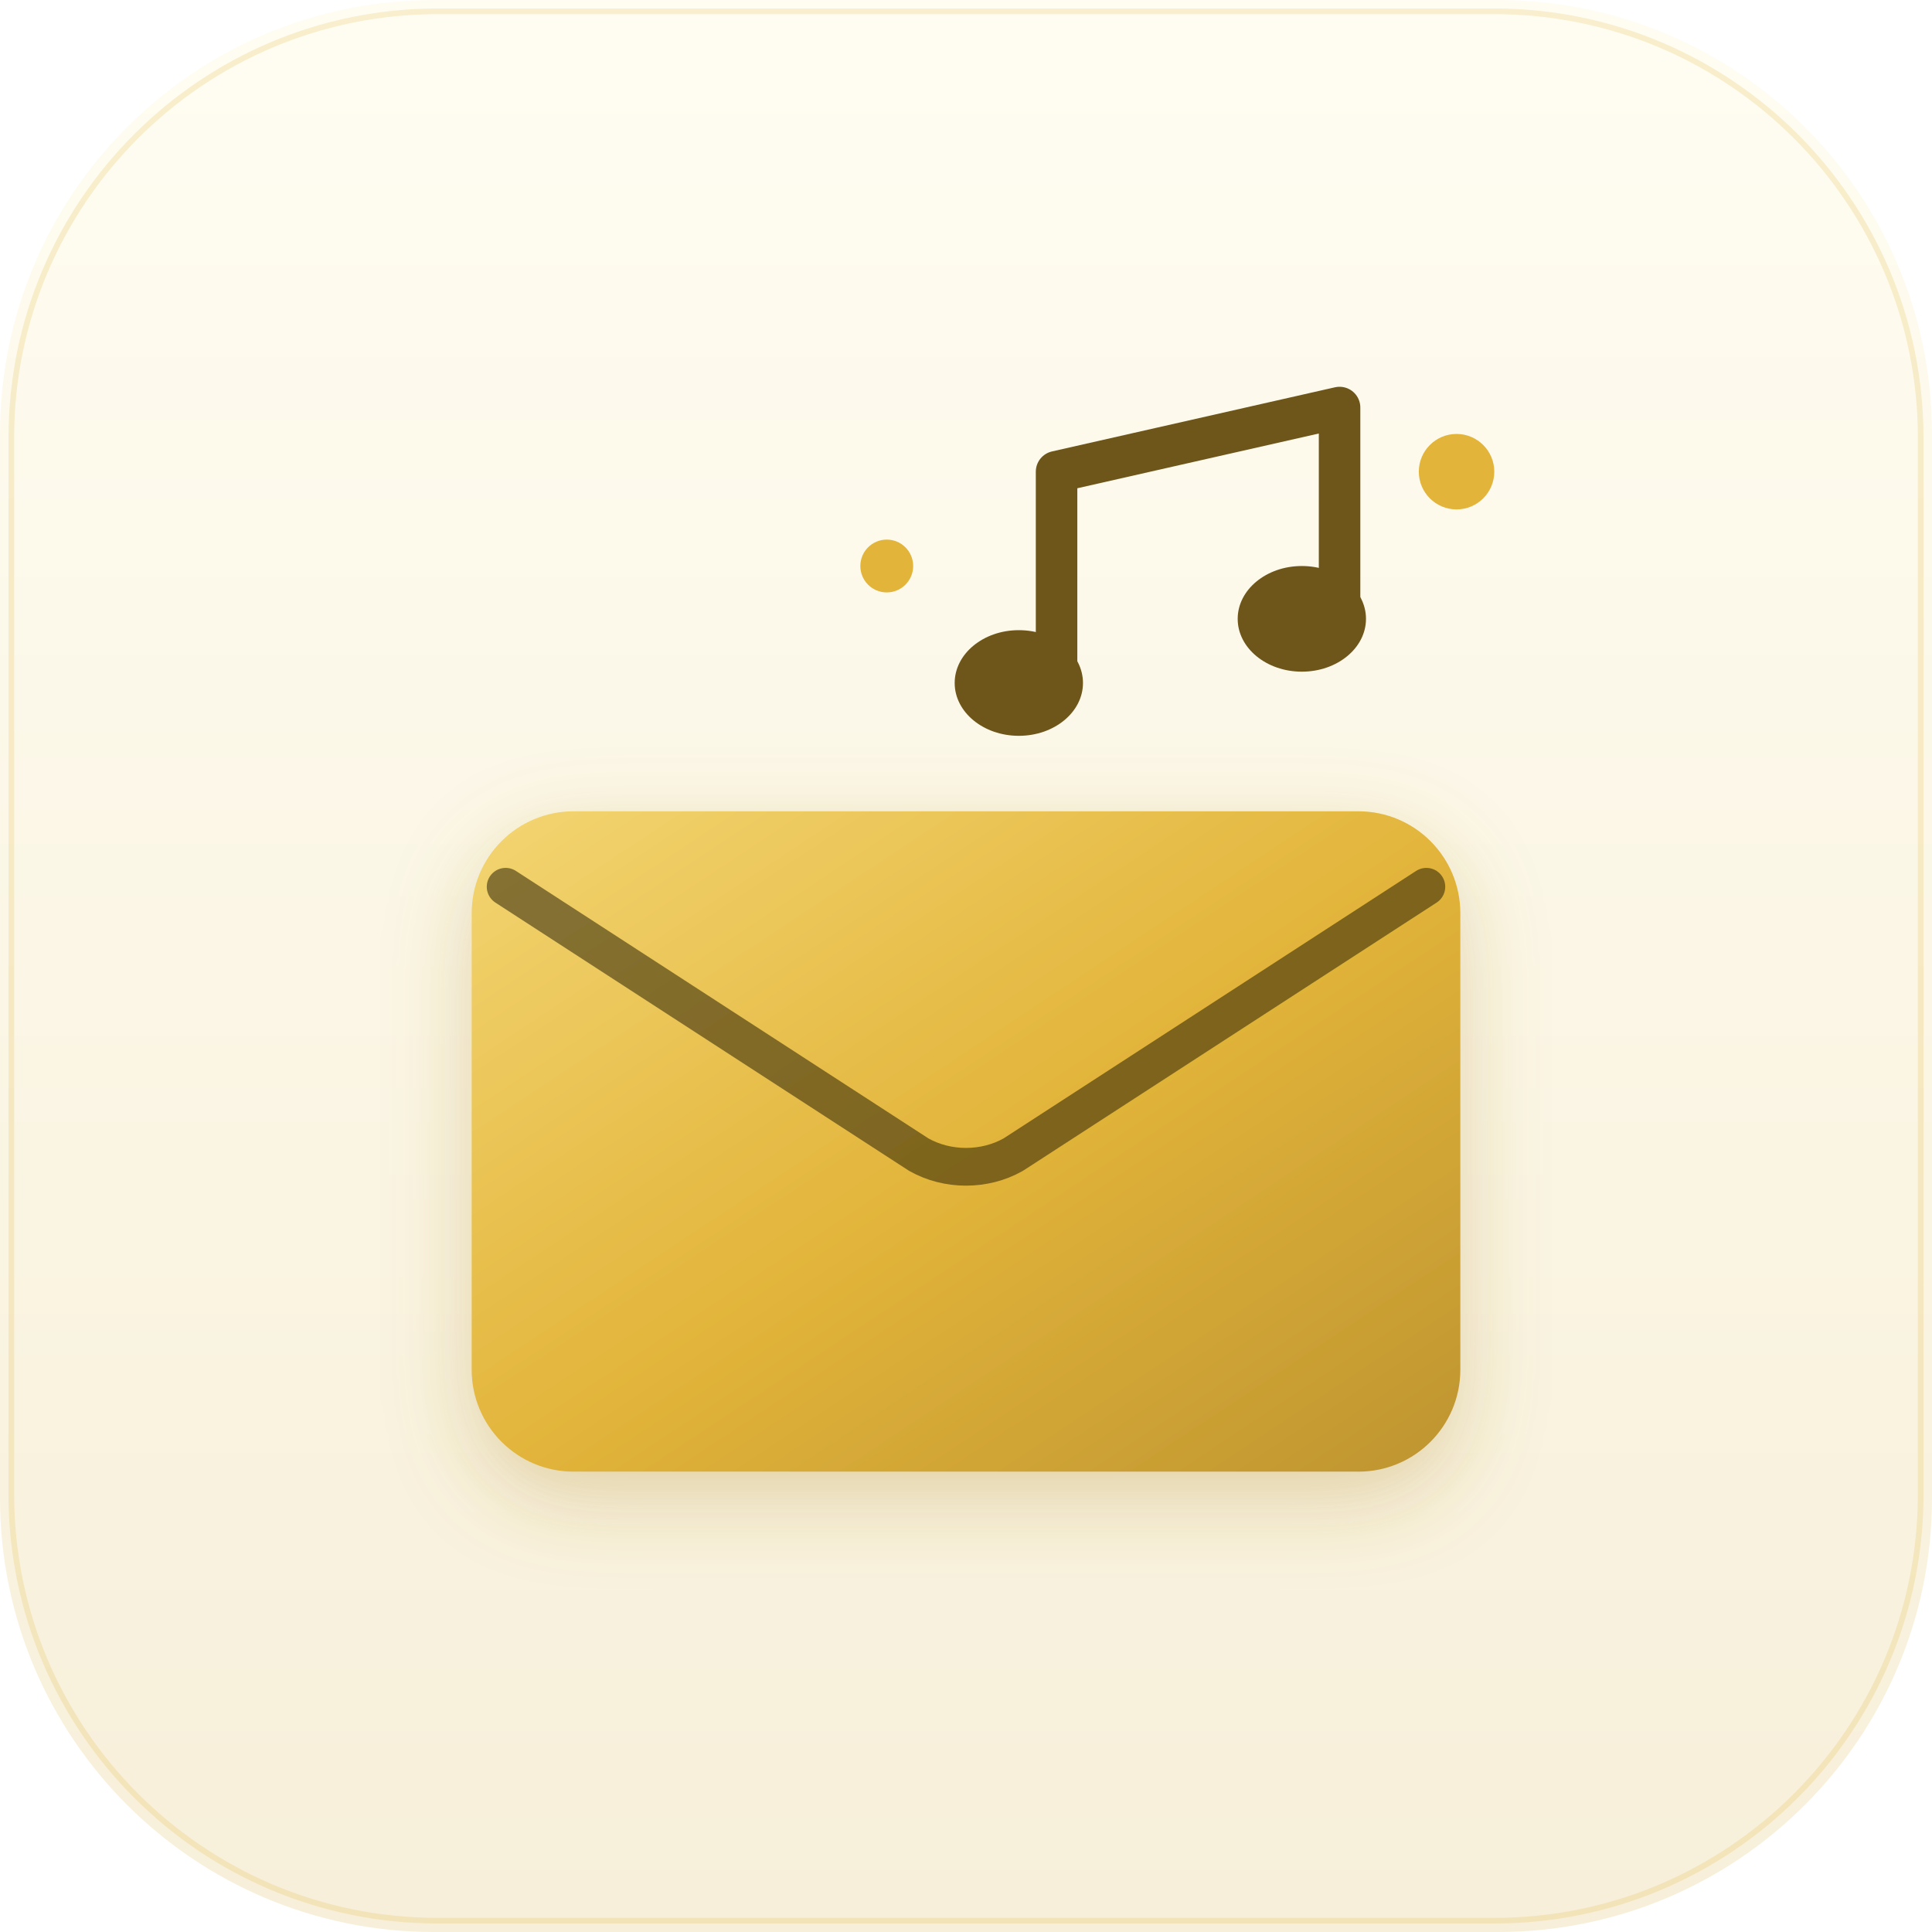
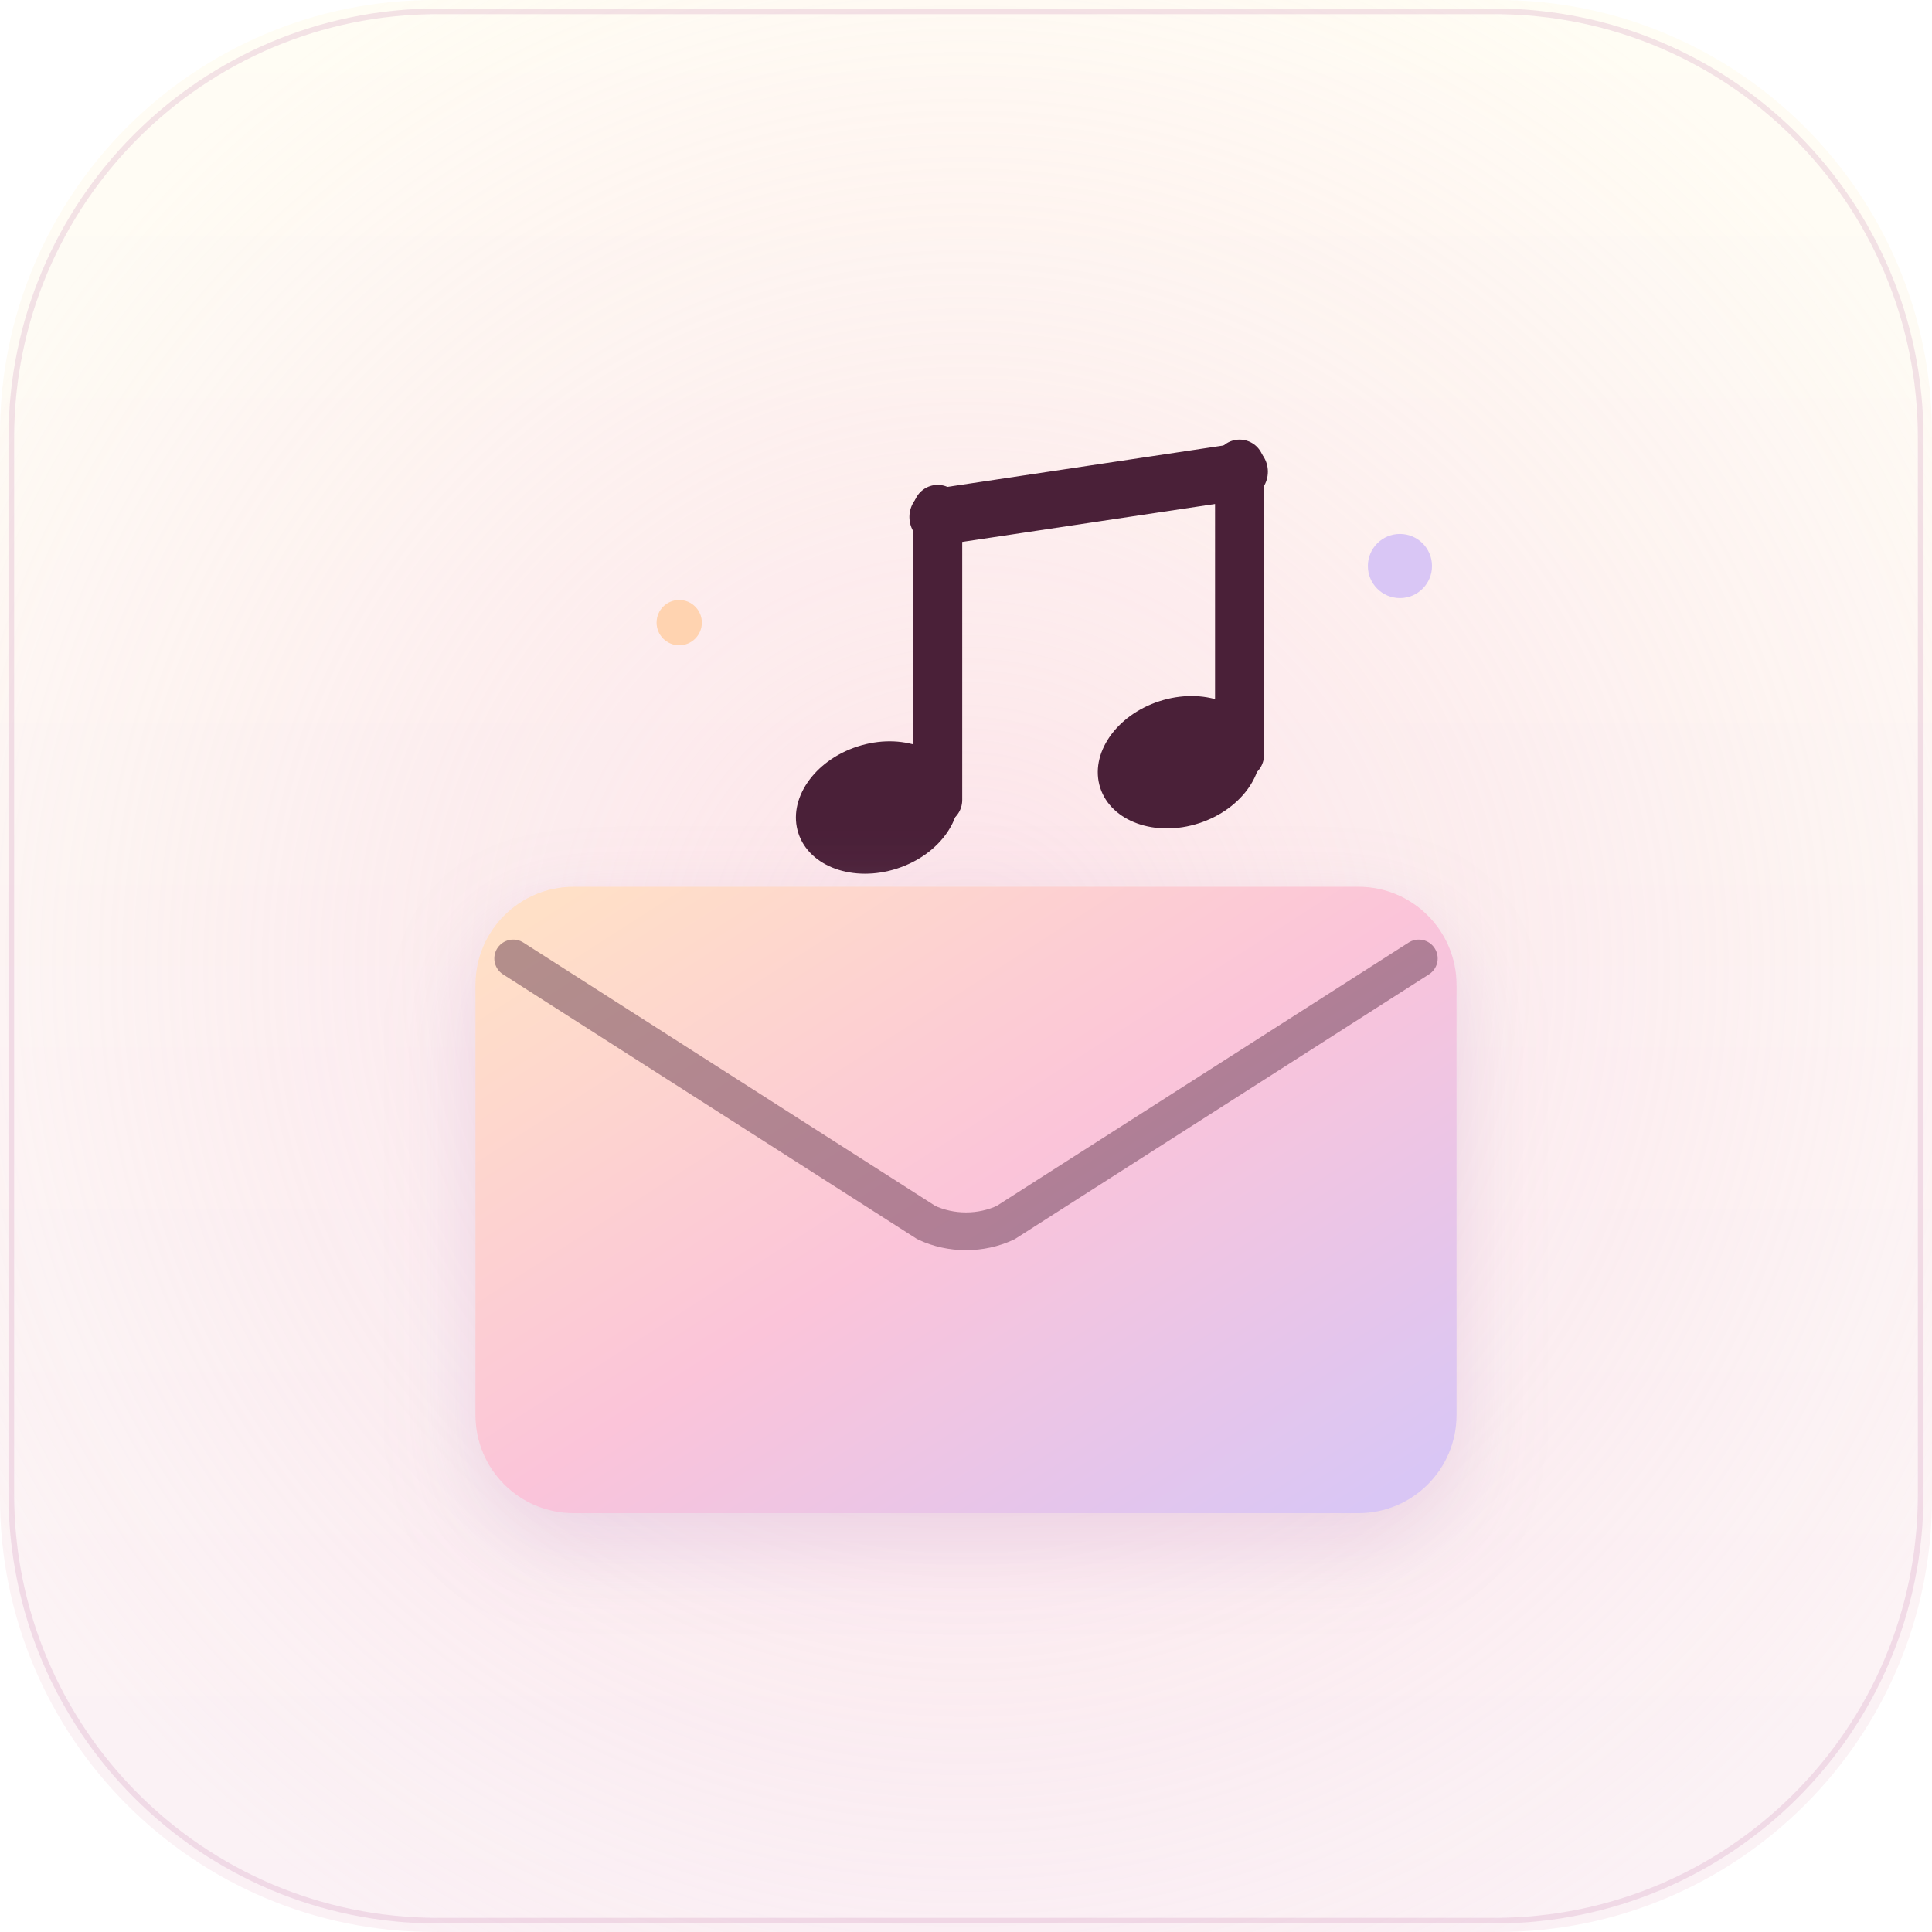
- <svg xmlns="http://www.w3.org/2000/svg" viewBox="0 0 1024 1024" width="1024" height="1024" role="img" aria-label="Mutter app icon">
+ <svg xmlns="http://www.w3.org/2000/svg" viewBox="0 0 1024 1024" width="1024" height="1024" role="img" aria-label="Mutter app mark">
  <defs>
-     <linearGradient id="mt-foil" x1="0" y1="0" x2="1" y2="1">
-       <stop offset="0" stop-color="#F3D572" />
-       <stop offset="0.52" stop-color="#E2B43A" />
-       <stop offset="1" stop-color="#BE9430" />
+     <linearGradient id="mm-bg" x1="0.5" y1="0" x2="0.5" y2="1">
+       <stop offset="0" stop-color="#FFFDF4" />
+       <stop offset="1" stop-color="#FBF1F5" />
    </linearGradient>
-     <linearGradient id="mt-bg" x1="0.5" y1="0" x2="0.5" y2="1">
-       <stop offset="0" stop-color="#FFFDF2" />
-       <stop offset="1" stop-color="#F7EFD9" />
+     <radialGradient id="mm-glow" cx="0.5" cy="0.5" r="0.58">
+       <stop offset="0" stop-color="#FBC4D9" stop-opacity="0.38" />
+       <stop offset="1" stop-color="#FBC4D9" stop-opacity="0" />
+     </radialGradient>
+     <linearGradient id="mm-foil" x1="0.05" y1="0.05" x2="0.95" y2="0.95">
+       <stop offset="0" stop-color="#FFE0C7" />
+       <stop offset="0.5" stop-color="#FBC4D9" />
+       <stop offset="1" stop-color="#D9C6F5" />
    </linearGradient>
-     <filter id="mt-soft" x="-20%" y="-20%" width="140%" height="140%">
-       <feDropShadow dx="0" dy="14" stdDeviation="22" flood-color="#B08A2A" flood-opacity="0.32" />
+     <filter id="mm-soft" x="-30%" y="-30%" width="160%" height="160%">
+       <feDropShadow dx="0" dy="16" stdDeviation="22" flood-color="#C79BC9" flood-opacity="0.32" />
    </filter>
  </defs>
-   <rect width="1024" height="1024" rx="230" fill="url(#mt-bg)" />
-   <rect x="6" y="6" width="1012" height="1012" rx="226" fill="none" stroke="#E2B43A" stroke-opacity="0.20" stroke-width="3" />
-   <g filter="url(#mt-soft)">
-     <rect x="250" y="430" width="524" height="350" rx="54" fill="url(#mt-foil)" />
-     <path d="M268 470 L487 612 a46 40 0 0 0 50 0 L756 470" fill="none" stroke="#2C2407" stroke-opacity="0.55" stroke-width="20" stroke-linecap="round" stroke-linejoin="round" />
+   <rect width="1024" height="1024" rx="230" fill="url(#mm-bg)" />
+   <rect width="1024" height="1024" rx="230" fill="url(#mm-glow)" />
+   <rect x="6" y="6" width="1012" height="1012" rx="226" fill="none" stroke="#C77BAE" stroke-opacity="0.20" stroke-width="3" />
+   <g stroke="#4A2038" stroke-width="26" stroke-linecap="round" stroke-linejoin="round" fill="none">
+     <path d="M497 424 V270" />
+     <path d="M657 400 V246" />
+     <path d="M497 274 L657 250" stroke-width="30" />
  </g>
-   <g fill="none" stroke="#6E561A" stroke-width="22" stroke-linecap="round" stroke-linejoin="round">
-     <path d="M560 360 V250 l150 -34 v100" />
+   <ellipse cx="465" cy="428" rx="44" ry="34" fill="#4A2038" transform="rotate(-18 465 428)" />
+   <ellipse cx="625" cy="404" rx="44" ry="34" fill="#4A2038" transform="rotate(-18 625 404)" />
+   <circle cx="742" cy="300" r="17" fill="#D9C6F5" />
+   <circle cx="360" cy="330" r="12" fill="#FFD3B0" />
+   <g filter="url(#mm-soft)">
+     <rect x="252" y="470" width="520" height="332" rx="52" fill="url(#mm-foil)" />
+     <path d="M272 508 L491 648 a44 38 0 0 0 42 0 L752 508" fill="none" stroke="#4A2038" stroke-opacity="0.42" stroke-width="20" stroke-linecap="round" stroke-linejoin="round" />
  </g>
-   <ellipse cx="540" cy="362" rx="34" ry="28" fill="#6E561A" />
-   <ellipse cx="690" cy="328" rx="34" ry="28" fill="#6E561A" />
-   <circle cx="772" cy="250" r="20" fill="#E2B43A" />
-   <circle cx="470" cy="300" r="14" fill="#E2B43A" />
</svg>
